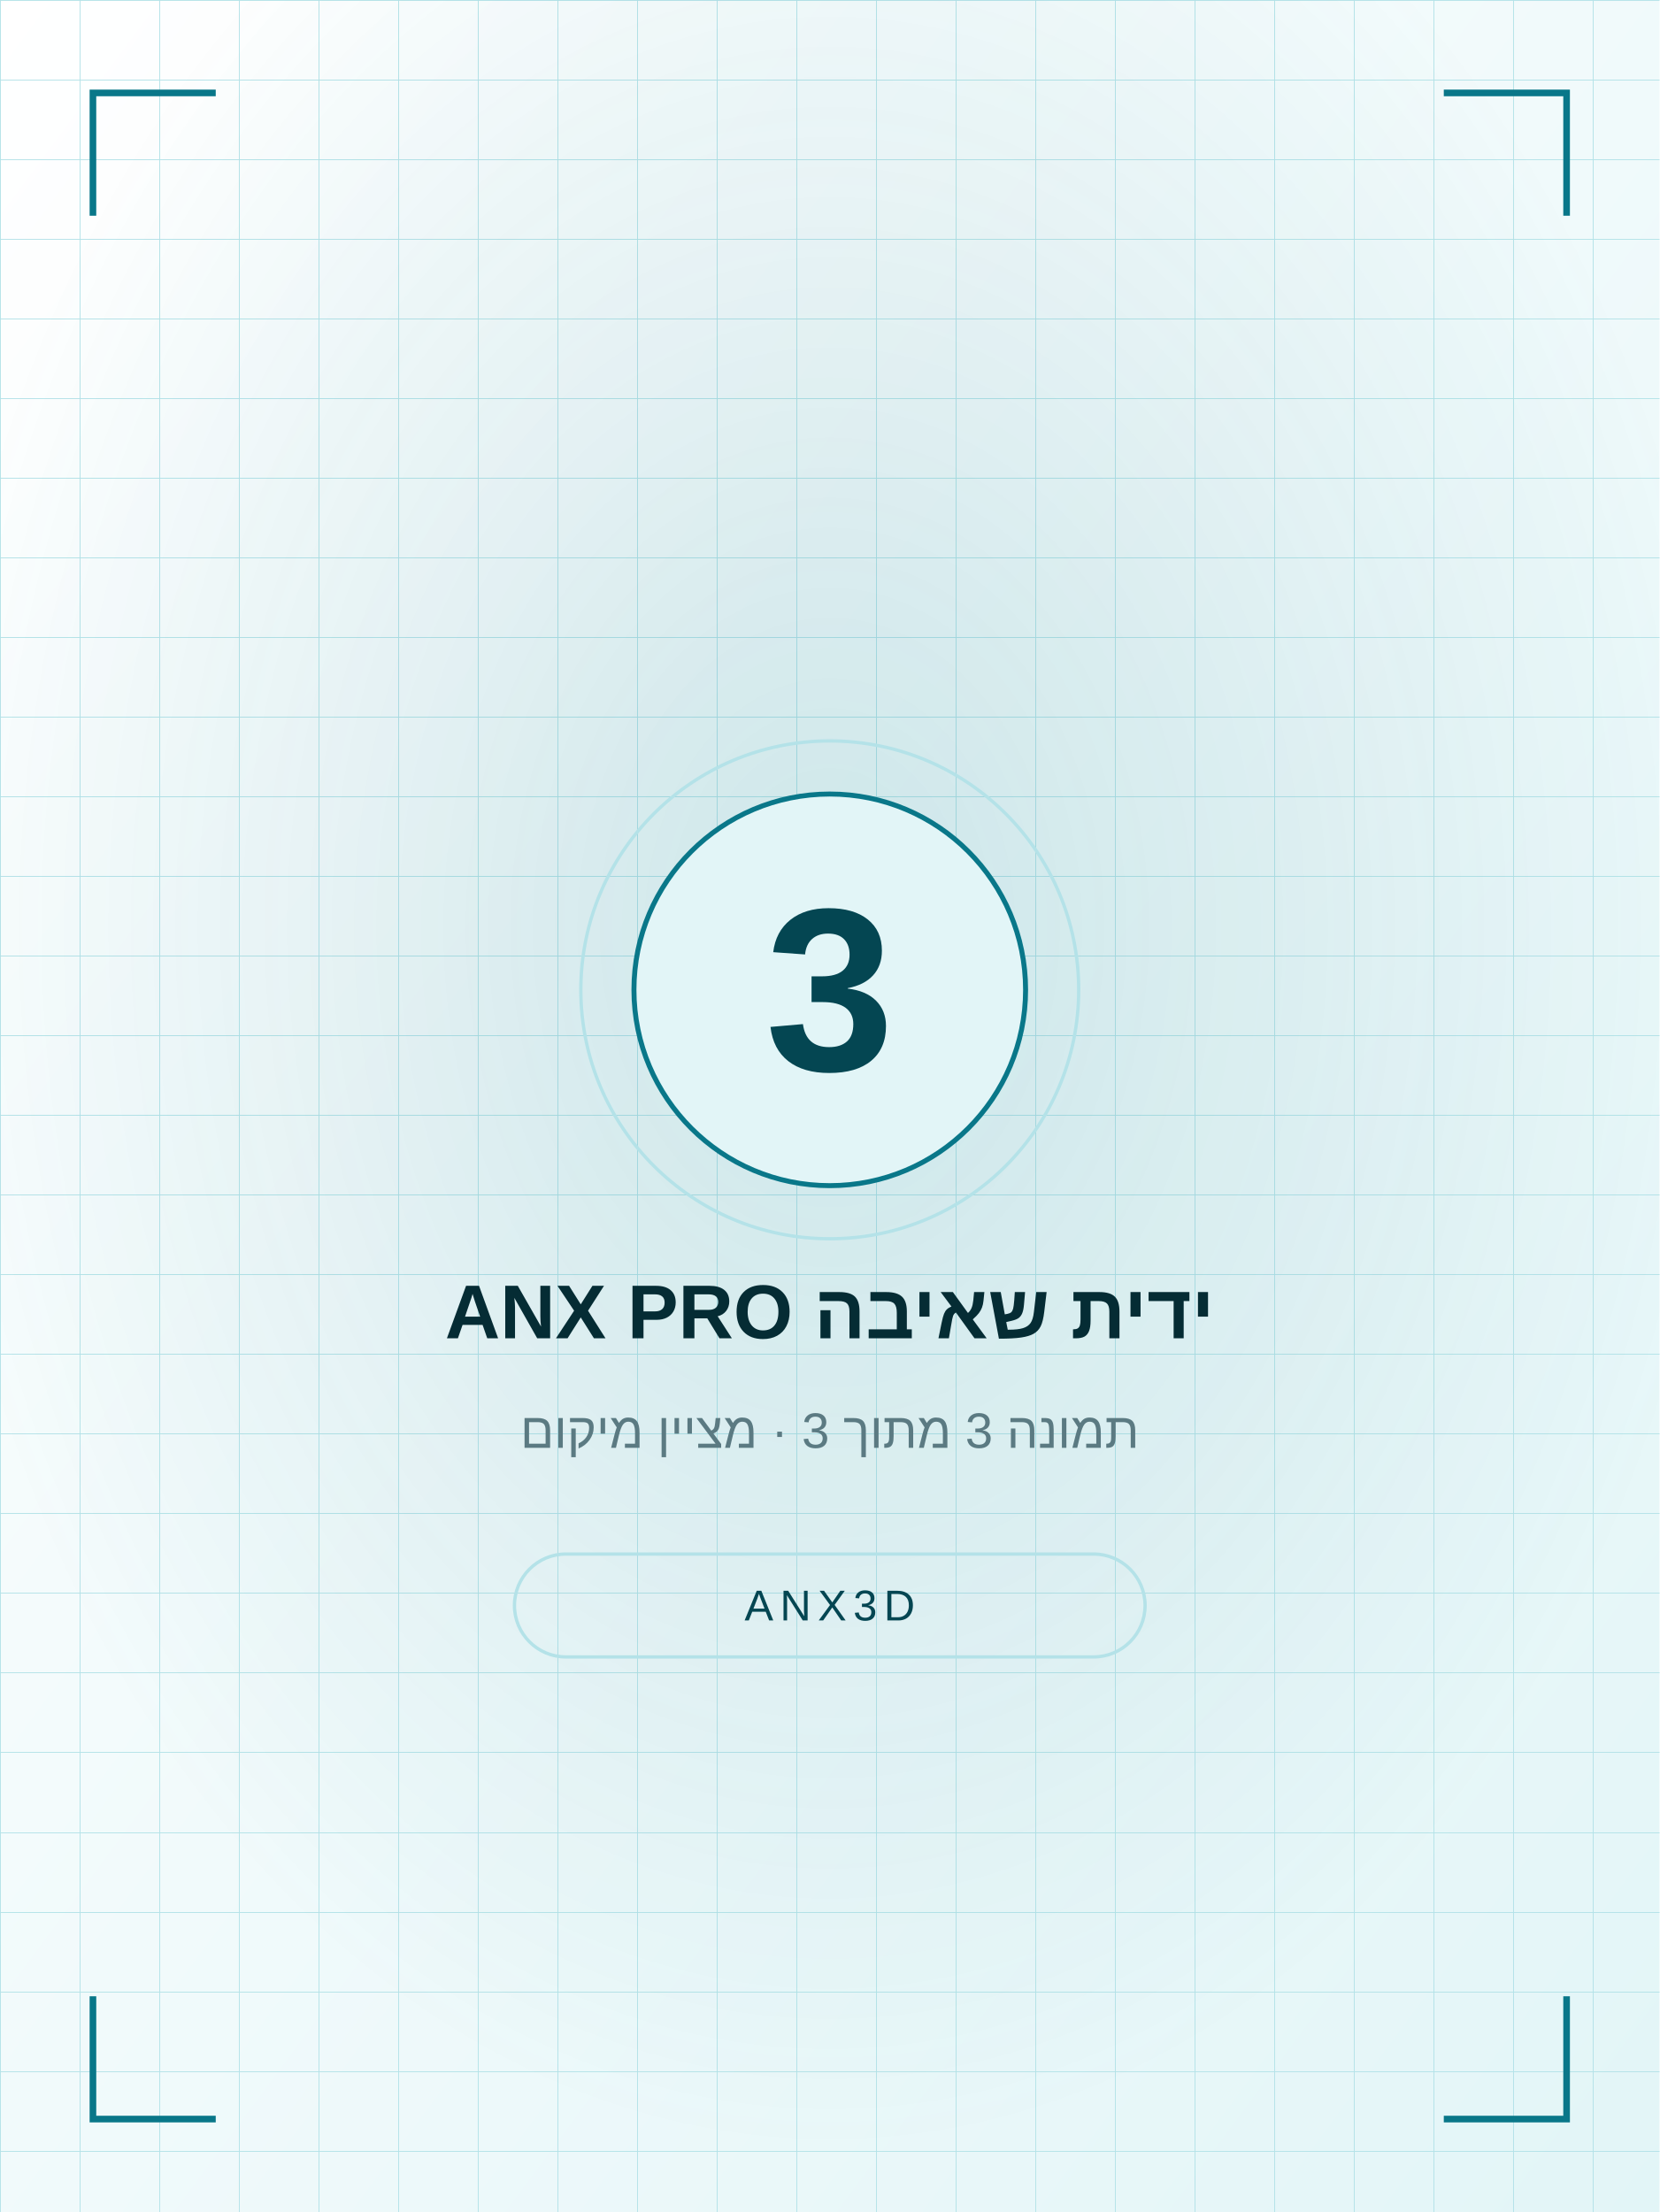
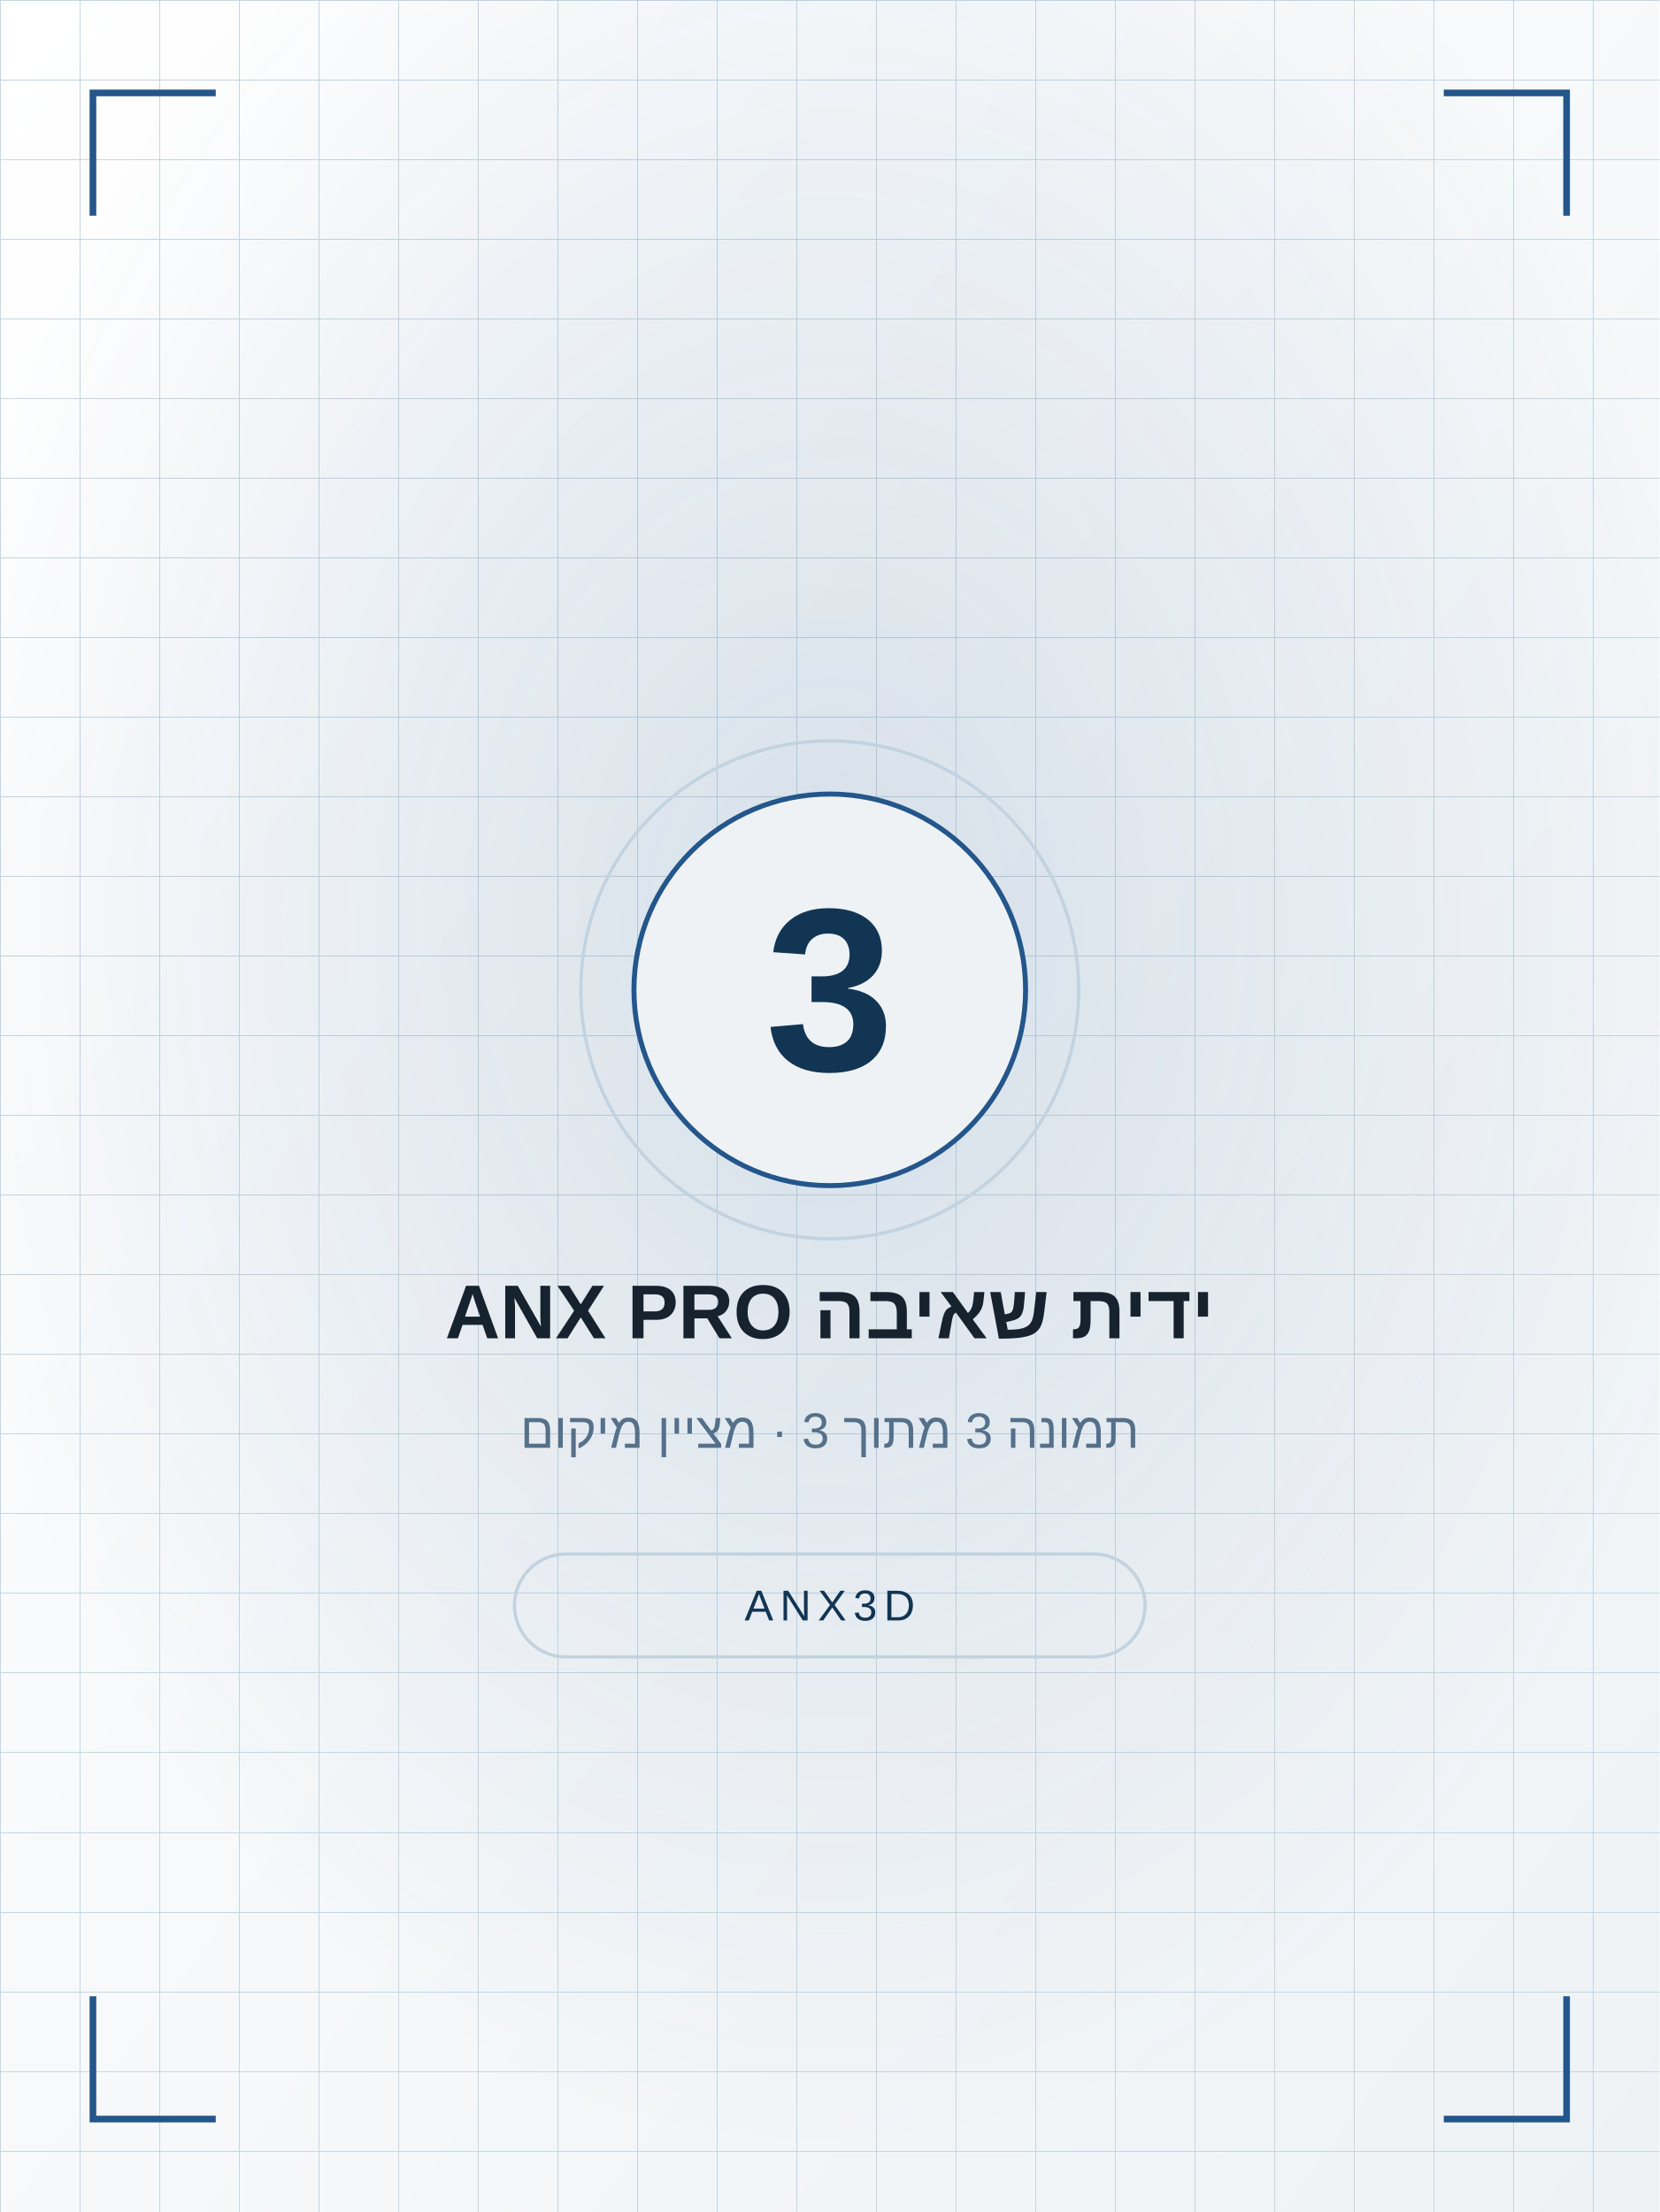
<svg xmlns="http://www.w3.org/2000/svg" width="1000" height="1333" viewBox="0 0 1000 1333" role="img" aria-label="ידית שאיבה ANX PRO — תמונה 3 מתוך 3 (מציין מיקום)">
  <defs>
    <linearGradient id="bg" x1="0" y1="0" x2="1" y2="1">
      <stop offset="0%" stop-color="#ffffff" />
-       <stop offset="100%" stop-color="#e2f5f7" />
+       <stop offset="100%" stop-color="#eef2f5" />
    </linearGradient>
    <pattern id="grid" width="48" height="48" patternUnits="userSpaceOnUse">
-       <path d="M48 0H0V48" fill="none" stroke="#b4e2e8" stroke-width="1" />
+       <path d="M48 0H0V48" fill="none" stroke="#c2d3df" stroke-width="1" />
    </pattern>
    <radialGradient id="glow" cx="50%" cy="42%" r="55%">
-       <stop offset="0%" stop-color="#097789" stop-opacity="0.16" />
-       <stop offset="100%" stop-color="#097789" stop-opacity="0" />
+       <stop offset="0%" stop-color="#23568b" stop-opacity="0.16" />
+       <stop offset="100%" stop-color="#23568b" stop-opacity="0" />
    </radialGradient>
  </defs>
  <rect width="1000" height="1333" fill="url(#bg)" />
  <rect width="1000" height="1333" fill="url(#grid)" />
  <rect width="1000" height="1333" fill="url(#glow)" />
-   <path d="M56 128V56h72" fill="none" stroke="#097789" stroke-width="4" stroke-linecap="square" />
-   <path d="M872 56h72v72" fill="none" stroke="#097789" stroke-width="4" stroke-linecap="square" />
-   <path d="M944 1205v72h-72" fill="none" stroke="#097789" stroke-width="4" stroke-linecap="square" />
-   <path d="M128 1277H56v-72" fill="none" stroke="#097789" stroke-width="4" stroke-linecap="square" />
-   <circle cx="500" cy="596.5" r="150" fill="none" stroke="#b4e2e8" stroke-width="2" />
-   <circle cx="500" cy="596.5" r="118" fill="#e2f5f7" stroke="#097789" stroke-width="3" />
-   <text x="500" y="596.5" text-anchor="middle" dominant-baseline="central" font-family="Heebo, Arial, sans-serif" font-size="140" font-weight="700" fill="#044652">3</text>
-   <text x="500" y="806.5" text-anchor="middle" direction="rtl" font-family="Heebo, Arial, sans-serif" font-size="46" font-weight="700" fill="#052c34">ידית שאיבה ANX PRO</text>
-   <text x="500" y="872.5" text-anchor="middle" direction="rtl" font-family="Heebo, Arial, sans-serif" font-size="30" fill="#5b7a82">תמונה 3 מתוך 3 · מציין מיקום</text>
-   <rect x="310" y="936.5" width="380" height="62" rx="31" fill="none" stroke="#b4e2e8" stroke-width="2" />
-   <text x="500" y="967.5" text-anchor="middle" dominant-baseline="central" font-family="Heebo, Arial, sans-serif" font-size="26" letter-spacing="4" fill="#044652">ANX3D</text>
+   <path d="M56 128V56h72" fill="none" stroke="#23568b" stroke-width="4" stroke-linecap="square" />
+   <path d="M872 56h72v72" fill="none" stroke="#23568b" stroke-width="4" stroke-linecap="square" />
+   <path d="M944 1205v72h-72" fill="none" stroke="#23568b" stroke-width="4" stroke-linecap="square" />
+   <path d="M128 1277H56v-72" fill="none" stroke="#23568b" stroke-width="4" stroke-linecap="square" />
+   <circle cx="500" cy="596.5" r="150" fill="none" stroke="#c2d3df" stroke-width="2" />
+   <circle cx="500" cy="596.5" r="118" fill="#eef2f5" stroke="#23568b" stroke-width="3" />
+   <text x="500" y="596.5" text-anchor="middle" dominant-baseline="central" font-family="Heebo, Arial, sans-serif" font-size="140" font-weight="700" fill="#123554">3</text>
+   <text x="500" y="806.5" text-anchor="middle" direction="rtl" font-family="Heebo, Arial, sans-serif" font-size="46" font-weight="700" fill="#16232e">ידית שאיבה ANX PRO</text>
+   <text x="500" y="872.5" text-anchor="middle" direction="rtl" font-family="Heebo, Arial, sans-serif" font-size="30" fill="#55708a">תמונה 3 מתוך 3 · מציין מיקום</text>
+   <rect x="310" y="936.5" width="380" height="62" rx="31" fill="none" stroke="#c2d3df" stroke-width="2" />
+   <text x="500" y="967.5" text-anchor="middle" dominant-baseline="central" font-family="Heebo, Arial, sans-serif" font-size="26" letter-spacing="4" fill="#123554">ANX3D</text>
</svg>
